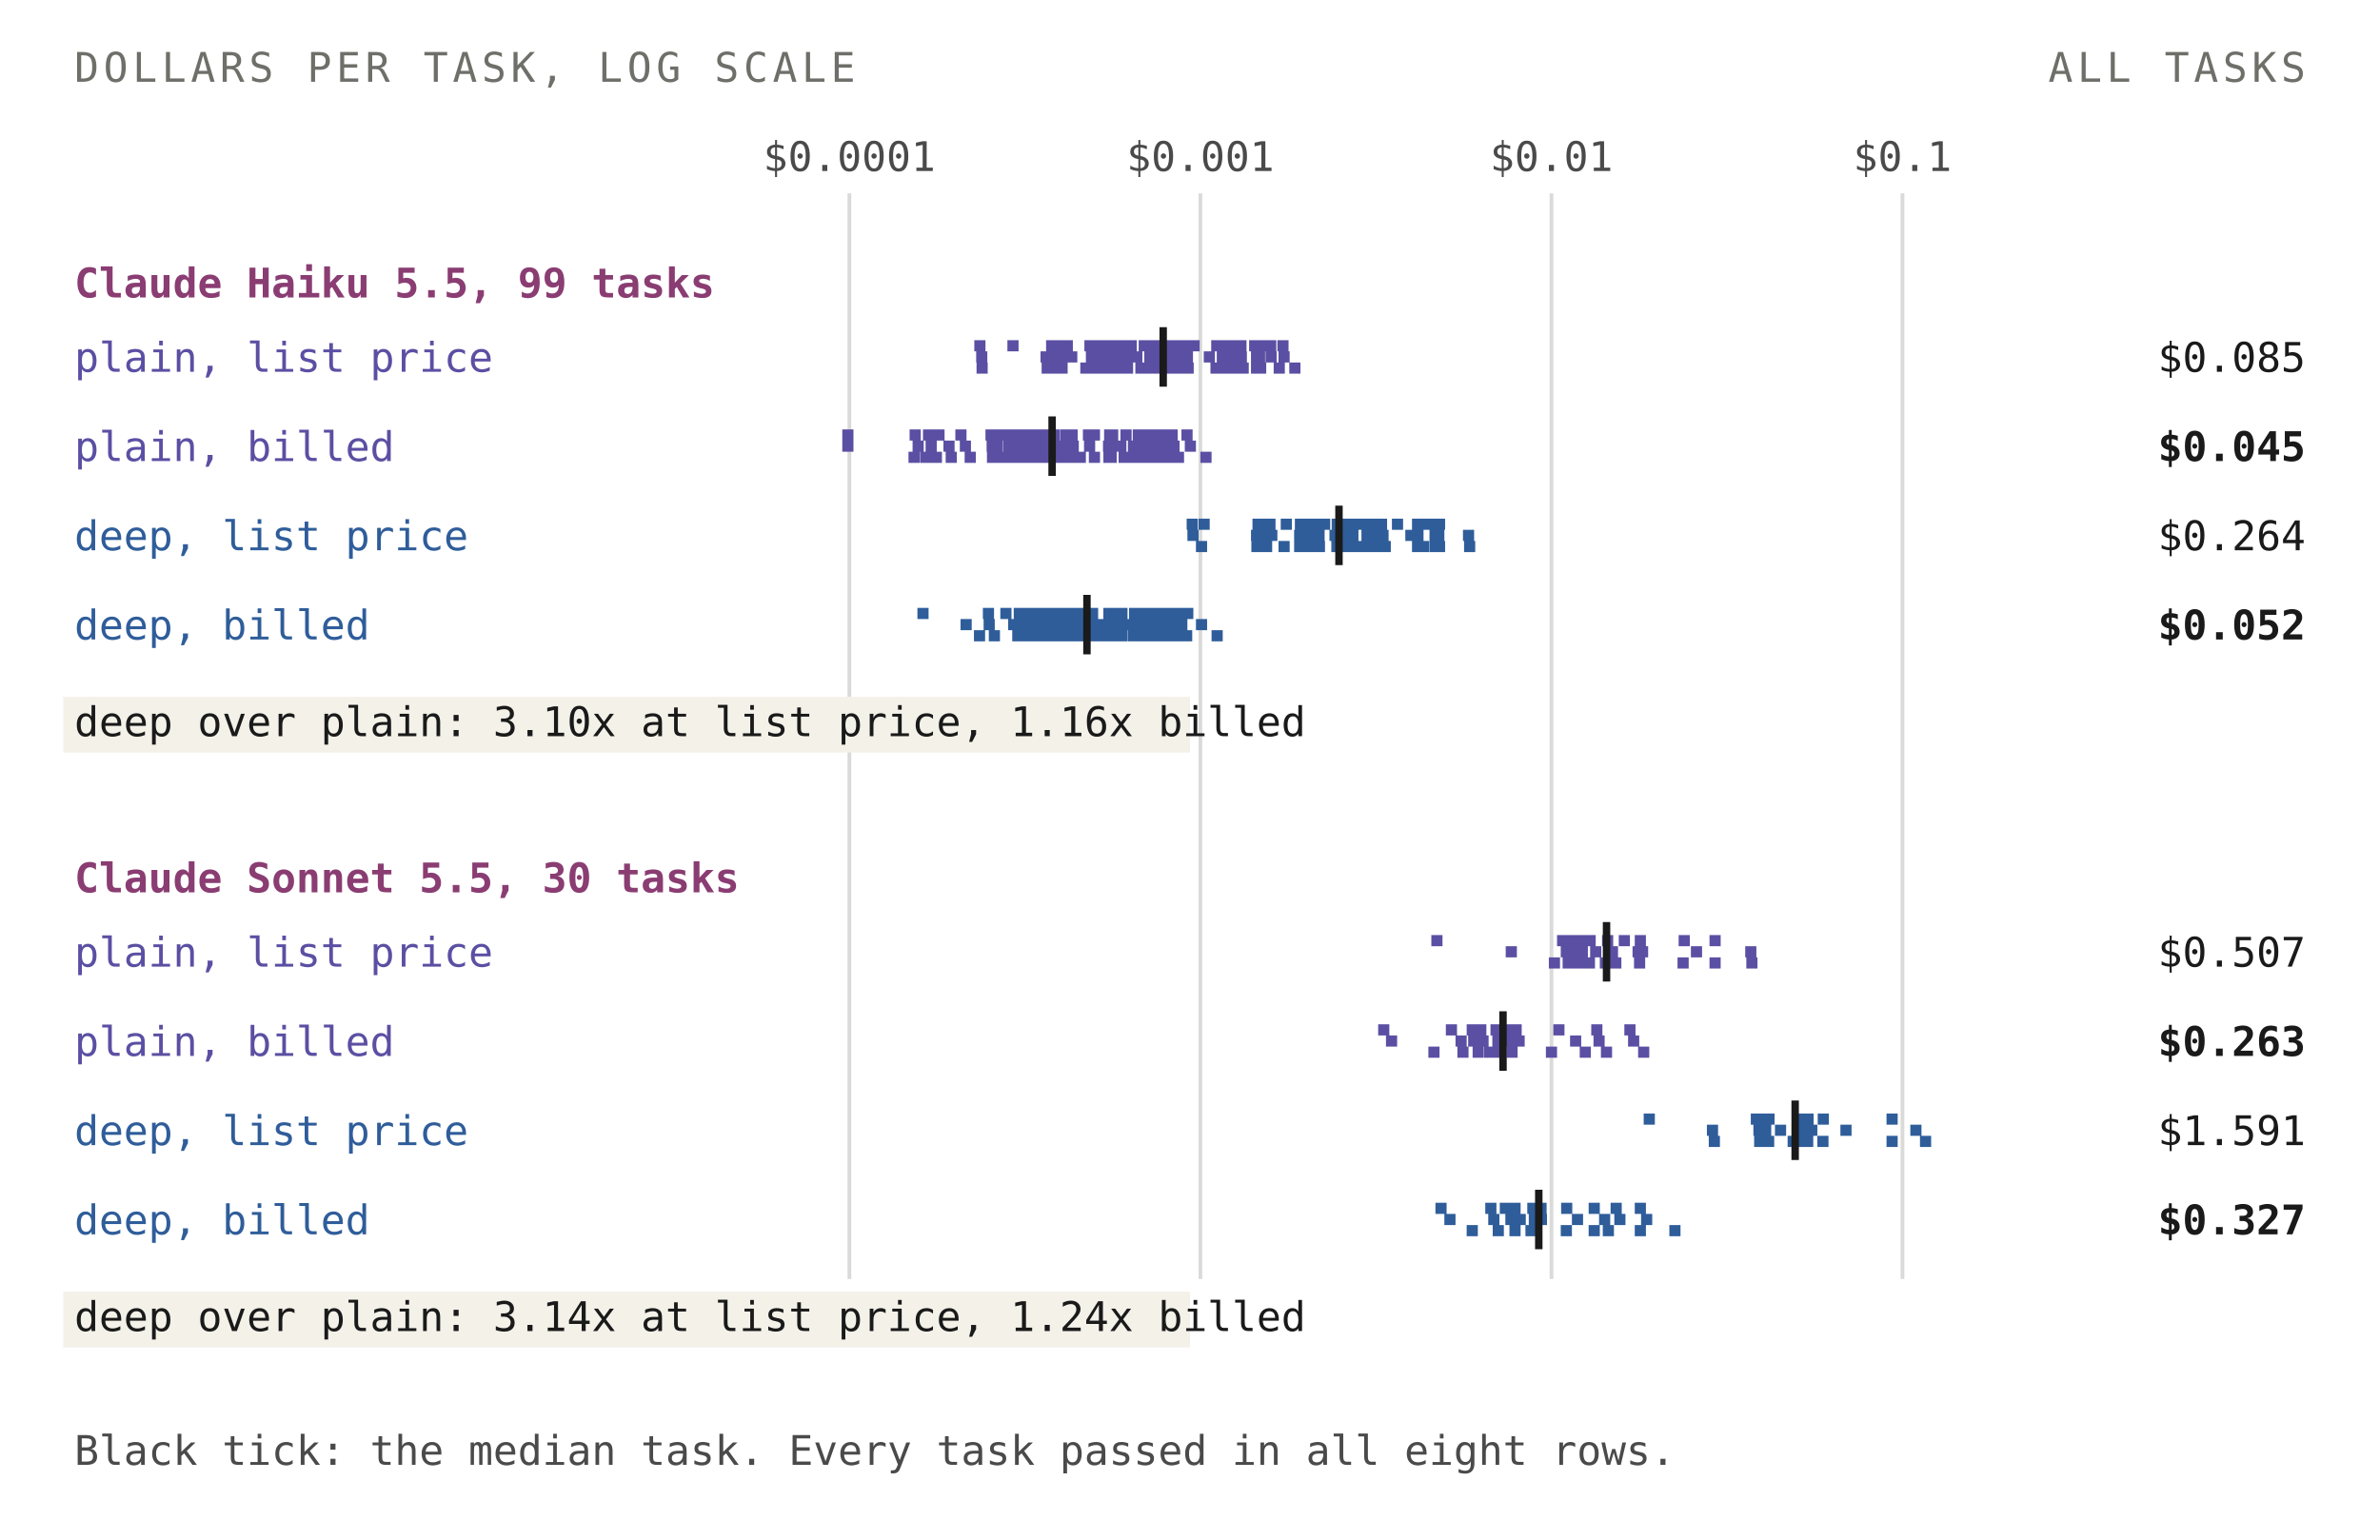
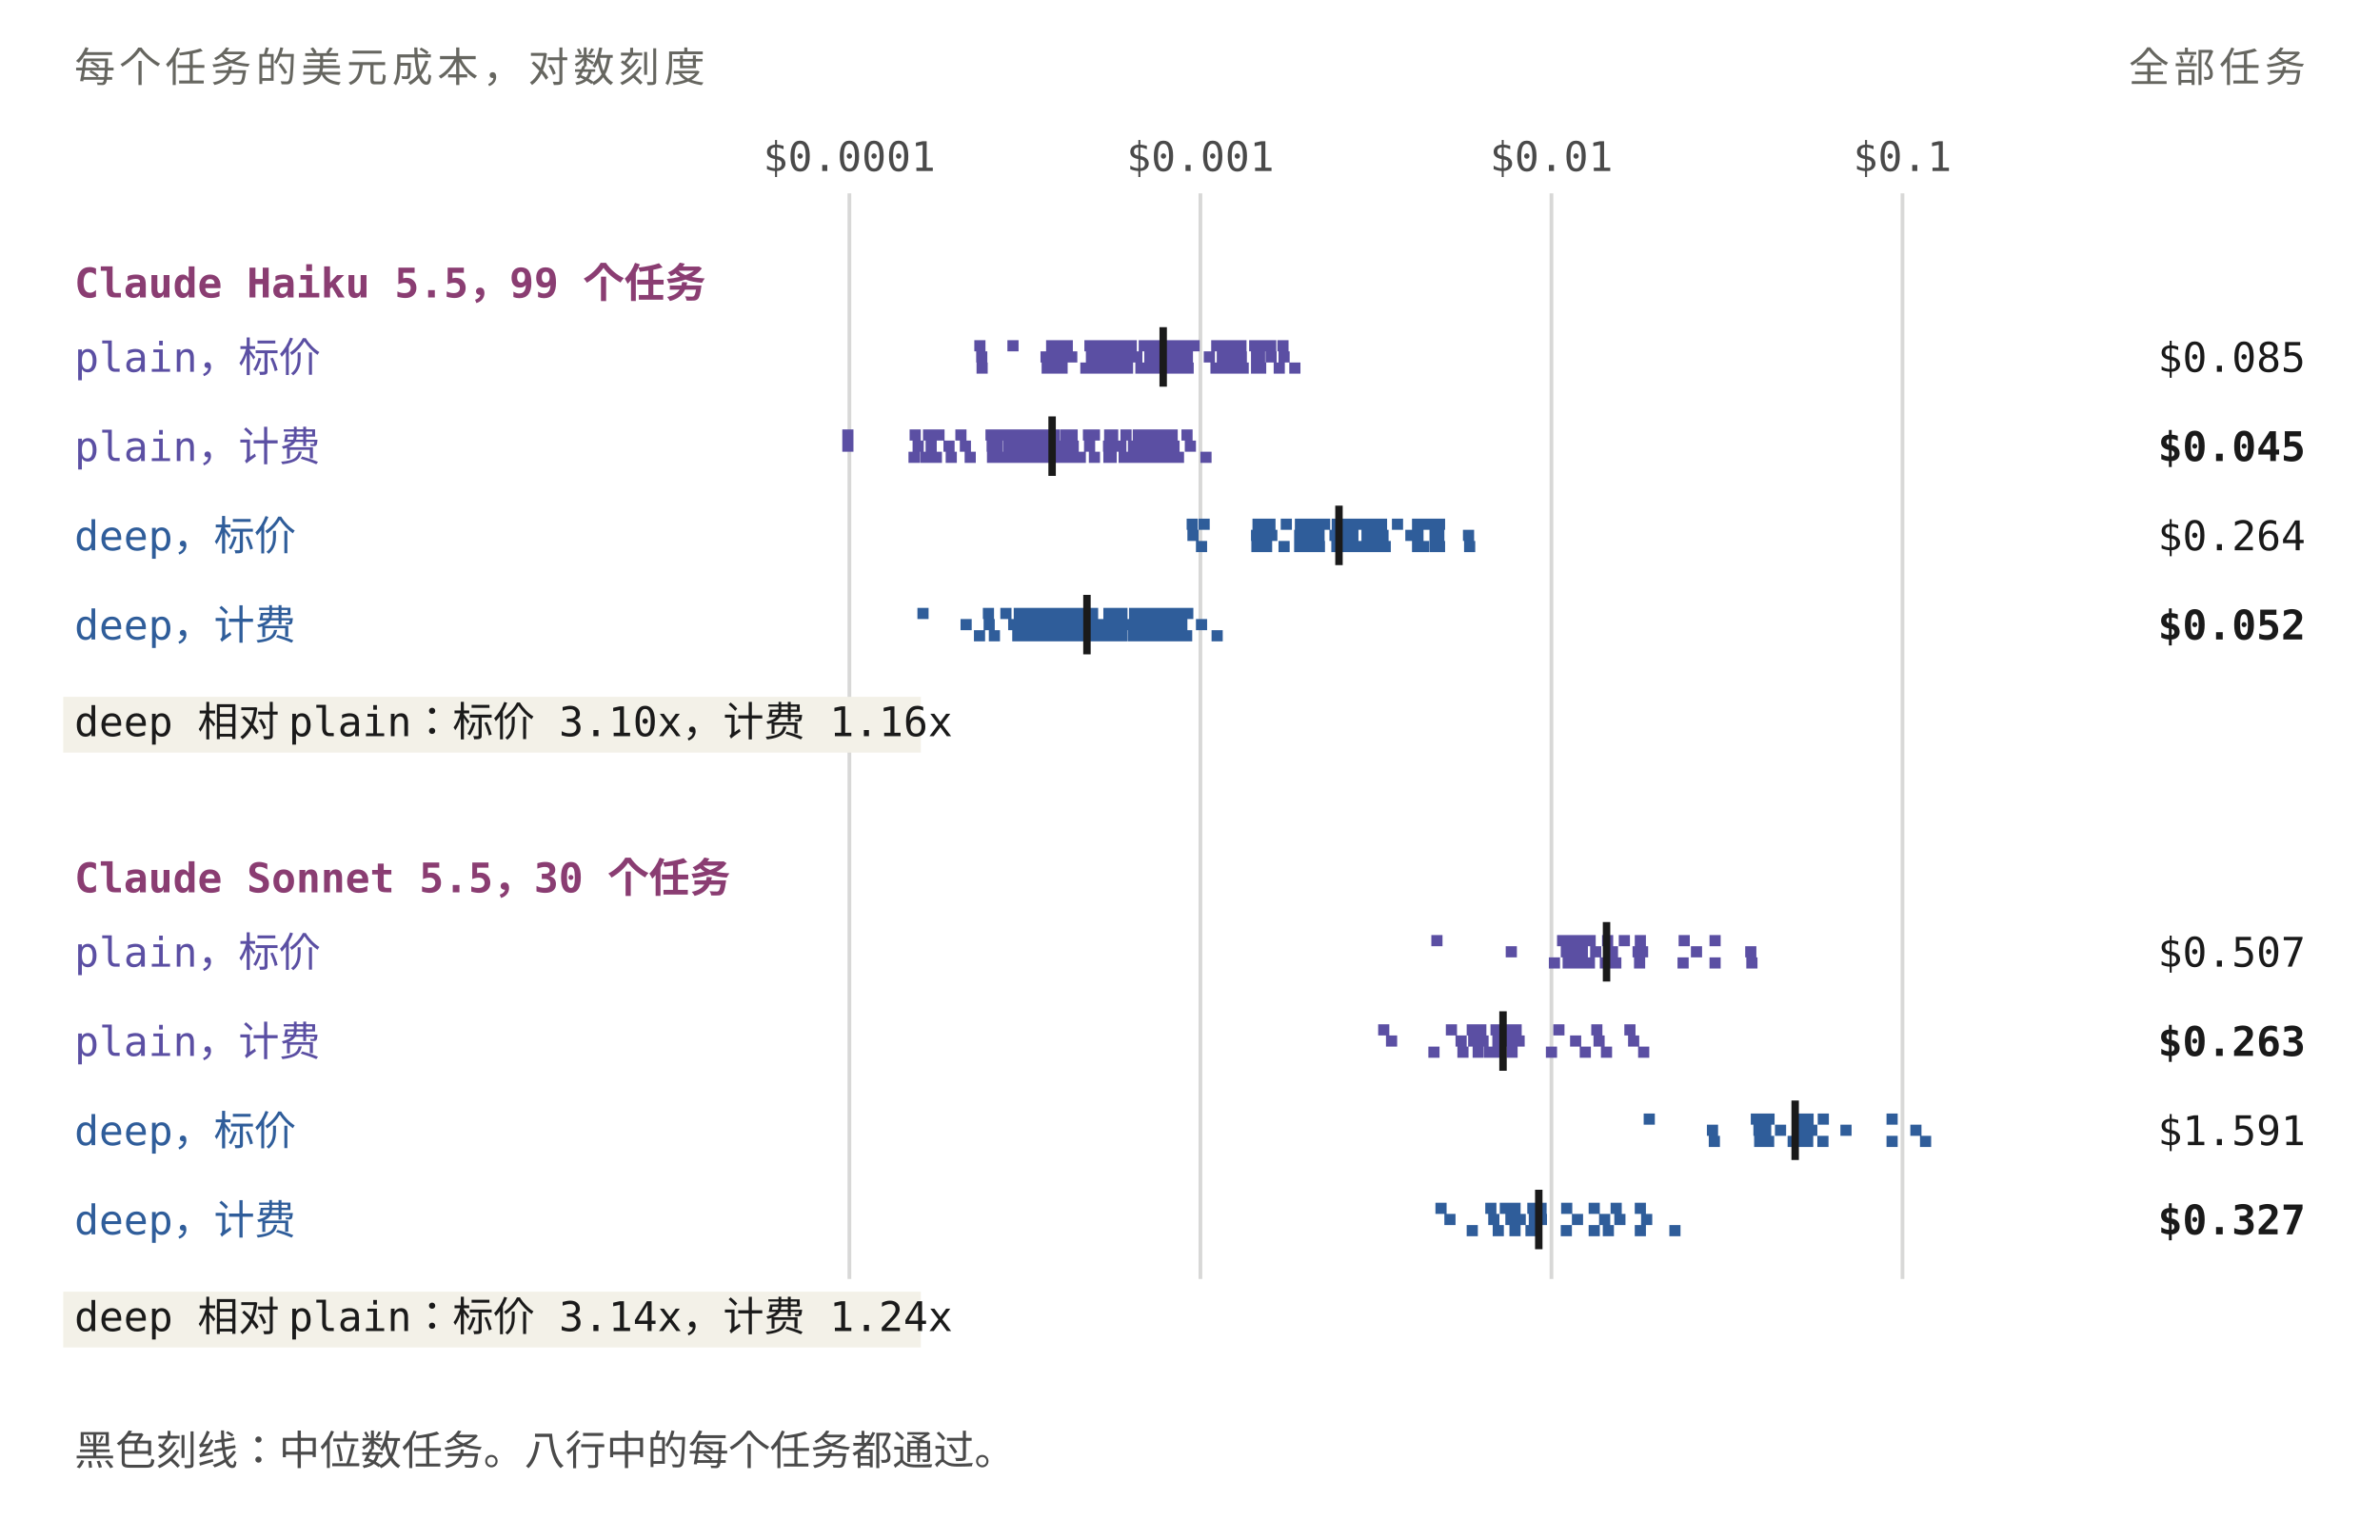
<svg xmlns="http://www.w3.org/2000/svg" viewBox="0 0 640 414" role="img" aria-labelledby="fig-7-4d-title fig-7-4d-desc" font-family="JetBrains Mono, ui-monospace, monospace">
-   <text x="20" y="22" font-size="11" letter-spacing="1.2" fill="var(--m-ink-mute, #6f6f6a)">DOLLARS PER TASK, LOG SCALE</text>
-   <text x="620" y="22" font-size="11" text-anchor="end" letter-spacing="1.2" fill="var(--m-ink-mute, #6f6f6a)">ALL TASKS</text>
-   <line x1="228.41" y1="52" x2="228.41" y2="344" stroke="var(--m-ink-mute, #6f6f6a)" stroke-width="1" stroke-opacity="0.25" />
+   <text x="20" y="22" font-size="11" letter-spacing="1.2" fill="var(--m-ink-mute, #666660)">每个任务的美元成本，对数刻度</text>
+   <text x="620" y="22" font-size="11" text-anchor="end" letter-spacing="1.2" fill="var(--m-ink-mute, #666660)">全部任务</text>
+   <line x1="228.41" y1="52" x2="228.41" y2="344" stroke="var(--m-ink-mute, #666660)" stroke-width="1" stroke-opacity="0.25" />
  <text x="228.41" y="46" font-size="11" text-anchor="middle" fill="var(--m-ink-soft, #4a4a4a)">$0.0001</text>
-   <line x1="322.8" y1="52" x2="322.8" y2="344" stroke="var(--m-ink-mute, #6f6f6a)" stroke-width="1" stroke-opacity="0.25" />
+   <line x1="322.8" y1="52" x2="322.8" y2="344" stroke="var(--m-ink-mute, #666660)" stroke-width="1" stroke-opacity="0.25" />
  <text x="322.8" y="46" font-size="11" text-anchor="middle" fill="var(--m-ink-soft, #4a4a4a)">$0.001</text>
-   <line x1="417.2" y1="52" x2="417.2" y2="344" stroke="var(--m-ink-mute, #6f6f6a)" stroke-width="1" stroke-opacity="0.25" />
+   <line x1="417.2" y1="52" x2="417.2" y2="344" stroke="var(--m-ink-mute, #666660)" stroke-width="1" stroke-opacity="0.25" />
  <text x="417.2" y="46" font-size="11" text-anchor="middle" fill="var(--m-ink-soft, #4a4a4a)">$0.01</text>
-   <line x1="511.59" y1="52" x2="511.59" y2="344" stroke="var(--m-ink-mute, #6f6f6a)" stroke-width="1" stroke-opacity="0.25" />
+   <line x1="511.59" y1="52" x2="511.59" y2="344" stroke="var(--m-ink-mute, #666660)" stroke-width="1" stroke-opacity="0.25" />
  <text x="511.59" y="46" font-size="11" text-anchor="middle" fill="var(--m-ink-soft, #4a4a4a)">$0.1</text>
  <g data-beat="1">
    <animate attributeName="opacity" values="0;0;1" keyTimes="0;0;1" calcMode="spline" keySplines="0 0 1 1;0.23 1 0.32 1" dur="0.45s" begin="indefinite" fill="freeze" />
    <animateTransform attributeName="transform" type="translate" values="0 4;0 4;0 0" keyTimes="0;0;1" calcMode="spline" keySplines="0 0 1 1;0.23 1 0.32 1" dur="0.45s" begin="indefinite" fill="freeze" />
-     <text x="20" y="80" font-size="11" font-weight="700" fill="var(--m-plum-ink, #8a3d72)">Claude Haiku 5.5, 99 tasks</text>
-     <text x="20" y="100" font-size="11" fill="var(--m-violet-ink, #5b4fa3)">plain, list price</text>
+     <text x="20" y="80" font-size="11" font-weight="700" fill="var(--m-plum-ink, #8a3d72)">Claude Haiku 5.5，99 个任务</text>
+     <text x="20" y="100" font-size="11" fill="var(--m-violet-ink, #5b4fa3)">plain，标价</text>
    <path d="M262.0 91.5h3v3h-3zM262.5 94.5h3v3h-3zM262.6 97.5h3v3h-3zM270.9 91.5h3v3h-3zM279.8 94.5h3v3h-3zM280.1 97.5h3v3h-3zM281.3 91.5h3v3h-3zM281.7 94.5h3v3h-3zM282.3 97.5h3v3h-3zM282.6 91.5h3v3h-3zM283.8 94.5h3v3h-3zM284.1 97.5h3v3h-3zM285.5 91.5h3v3h-3zM286.7 94.5h3v3h-3zM290.5 97.5h3v3h-3zM291.6 91.5h3v3h-3zM292.0 94.5h3v3h-3zM292.3 97.5h3v3h-3zM292.8 91.5h3v3h-3zM294.4 94.5h3v3h-3zM294.5 97.5h3v3h-3zM295.6 91.5h3v3h-3zM295.8 94.5h3v3h-3zM296.6 97.5h3v3h-3zM297.2 91.5h3v3h-3zM297.2 94.5h3v3h-3zM297.9 97.5h3v3h-3zM298.1 91.5h3v3h-3zM298.3 94.5h3v3h-3zM298.3 97.5h3v3h-3zM298.3 91.5h3v3h-3zM298.3 94.5h3v3h-3zM298.7 97.5h3v3h-3zM298.7 91.5h3v3h-3zM299.5 94.5h3v3h-3zM299.8 97.5h3v3h-3zM300.5 91.5h3v3h-3zM301.2 94.5h3v3h-3zM301.7 97.5h3v3h-3zM302.7 91.5h3v3h-3zM304.2 94.5h3v3h-3zM305.3 97.5h3v3h-3zM306.2 91.5h3v3h-3zM307.7 94.5h3v3h-3zM307.8 97.5h3v3h-3zM308.2 91.5h3v3h-3zM309.2 94.5h3v3h-3zM309.4 97.5h3v3h-3zM309.4 91.5h3v3h-3zM311.3 94.5h3v3h-3zM311.6 97.5h3v3h-3zM311.9 91.5h3v3h-3zM312.0 94.5h3v3h-3zM312.2 97.5h3v3h-3zM312.5 91.5h3v3h-3zM313.1 94.5h3v3h-3zM314.3 97.5h3v3h-3zM315.3 91.5h3v3h-3zM315.3 94.5h3v3h-3zM316.3 97.5h3v3h-3zM316.5 91.5h3v3h-3zM316.5 94.5h3v3h-3zM316.6 97.5h3v3h-3zM317.6 91.5h3v3h-3zM317.8 94.5h3v3h-3zM318.0 97.5h3v3h-3zM319.6 91.5h3v3h-3zM323.7 94.5h3v3h-3zM325.5 97.5h3v3h-3zM325.7 91.5h3v3h-3zM327.2 94.5h3v3h-3zM327.9 97.5h3v3h-3zM328.7 91.5h3v3h-3zM328.8 94.5h3v3h-3zM328.9 97.5h3v3h-3zM329.2 91.5h3v3h-3zM330.4 94.5h3v3h-3zM330.5 97.5h3v3h-3zM331.9 91.5h3v3h-3zM332.0 94.5h3v3h-3zM332.1 97.5h3v3h-3zM332.2 91.5h3v3h-3zM332.3 94.5h3v3h-3zM332.8 97.5h3v3h-3zM335.9 91.5h3v3h-3zM336.4 94.5h3v3h-3zM336.4 97.5h3v3h-3zM336.6 91.5h3v3h-3zM336.6 94.5h3v3h-3zM337.1 97.5h3v3h-3zM337.2 91.5h3v3h-3zM337.2 94.5h3v3h-3zM337.5 97.5h3v3h-3zM340.2 91.5h3v3h-3zM340.3 94.5h3v3h-3zM342.5 97.5h3v3h-3zM343.5 91.5h3v3h-3zM343.8 94.5h3v3h-3zM346.7 97.5h3v3h-3z" fill="var(--m-violet-ink, #5b4fa3)" />
    <line x1="312.79" y1="88" x2="312.79" y2="104" stroke="var(--m-ink, #1a1a1a)" stroke-width="2" />
    <text x="620" y="100" font-size="11" text-anchor="end" font-weight="400" fill="var(--m-ink, #1a1a1a)">$0.085</text>
-     <text x="20" y="124" font-size="11" fill="var(--m-violet-ink, #5b4fa3)">plain, billed</text>
+     <text x="20" y="124" font-size="11" fill="var(--m-violet-ink, #5b4fa3)">plain，计费</text>
    <path d="M226.5 115.5h3v3h-3zM226.5 118.5h3v3h-3zM244.3 121.5h3v3h-3zM244.6 115.5h3v3h-3zM245.4 118.5h3v3h-3zM247.4 121.5h3v3h-3zM248.2 115.5h3v3h-3zM248.9 118.5h3v3h-3zM250.3 121.5h3v3h-3zM251.0 115.5h3v3h-3zM253.7 118.5h3v3h-3zM254.3 121.5h3v3h-3zM256.9 115.5h3v3h-3zM258.1 118.5h3v3h-3zM259.4 121.5h3v3h-3zM265.0 115.5h3v3h-3zM265.3 118.5h3v3h-3zM265.4 121.5h3v3h-3zM266.4 115.5h3v3h-3zM266.6 118.5h3v3h-3zM268.4 121.5h3v3h-3zM269.4 115.5h3v3h-3zM269.7 118.5h3v3h-3zM271.1 121.5h3v3h-3zM271.8 115.5h3v3h-3zM272.0 118.5h3v3h-3zM273.0 121.5h3v3h-3zM273.4 115.5h3v3h-3zM274.3 118.5h3v3h-3zM274.3 121.5h3v3h-3zM274.3 115.5h3v3h-3zM275.6 118.5h3v3h-3zM275.6 121.5h3v3h-3zM275.7 115.5h3v3h-3zM275.9 118.5h3v3h-3zM276.2 121.5h3v3h-3zM276.2 115.5h3v3h-3zM276.2 118.5h3v3h-3zM276.2 121.5h3v3h-3zM276.4 115.5h3v3h-3zM277.0 118.5h3v3h-3zM277.0 121.5h3v3h-3zM277.1 115.5h3v3h-3zM277.1 118.5h3v3h-3zM278.4 121.5h3v3h-3zM278.6 115.5h3v3h-3zM279.9 118.5h3v3h-3zM281.1 121.5h3v3h-3zM281.4 115.5h3v3h-3zM281.4 118.5h3v3h-3zM281.5 121.5h3v3h-3zM282.0 115.5h3v3h-3zM282.9 118.5h3v3h-3zM283.5 121.5h3v3h-3zM285.1 115.5h3v3h-3zM285.5 118.5h3v3h-3zM286.1 121.5h3v3h-3zM286.8 115.5h3v3h-3zM287.1 118.5h3v3h-3zM289.0 121.5h3v3h-3zM291.2 115.5h3v3h-3zM291.5 118.5h3v3h-3zM292.8 121.5h3v3h-3zM292.8 115.5h3v3h-3zM296.6 118.5h3v3h-3zM296.7 121.5h3v3h-3zM296.9 115.5h3v3h-3zM297.2 118.5h3v3h-3zM297.3 121.5h3v3h-3zM297.7 115.5h3v3h-3zM299.9 118.5h3v3h-3zM300.8 121.5h3v3h-3zM301.3 115.5h3v3h-3zM303.3 118.5h3v3h-3zM303.7 121.5h3v3h-3zM304.6 115.5h3v3h-3zM304.8 118.5h3v3h-3zM305.1 121.5h3v3h-3zM306.3 115.5h3v3h-3zM306.8 118.5h3v3h-3zM307.1 121.5h3v3h-3zM308.1 115.5h3v3h-3zM308.3 118.5h3v3h-3zM308.8 121.5h3v3h-3zM309.0 115.5h3v3h-3zM309.1 118.5h3v3h-3zM309.3 121.5h3v3h-3zM309.5 115.5h3v3h-3zM310.1 118.5h3v3h-3zM311.4 121.5h3v3h-3zM312.0 115.5h3v3h-3zM312.2 118.5h3v3h-3zM312.9 121.5h3v3h-3zM313.7 115.5h3v3h-3zM314.2 118.5h3v3h-3zM315.4 121.5h3v3h-3zM317.7 115.5h3v3h-3zM318.6 118.5h3v3h-3zM322.8 121.5h3v3h-3z" fill="var(--m-violet-ink, #5b4fa3)" />
    <line x1="282.92" y1="112" x2="282.92" y2="128" stroke="var(--m-ink, #1a1a1a)" stroke-width="2" />
    <text x="620" y="124" font-size="11" text-anchor="end" font-weight="700" fill="var(--m-ink, #1a1a1a)">$0.045</text>
-     <text x="20" y="148" font-size="11" fill="var(--m-blue-ink, #2f5d9a)">deep, list price</text>
+     <text x="20" y="148" font-size="11" fill="var(--m-blue-ink, #2f5d9a)">deep，标价</text>
    <path d="M319.1 139.5h3v3h-3zM319.3 142.5h3v3h-3zM321.6 145.5h3v3h-3zM322.3 139.5h3v3h-3zM336.4 142.5h3v3h-3zM336.5 145.5h3v3h-3zM336.8 139.5h3v3h-3zM337.8 142.5h3v3h-3zM338.1 145.5h3v3h-3zM338.2 139.5h3v3h-3zM338.2 142.5h3v3h-3zM339.1 145.5h3v3h-3zM340.0 139.5h3v3h-3zM340.5 142.5h3v3h-3zM343.8 145.5h3v3h-3zM344.4 139.5h3v3h-3zM348.0 142.5h3v3h-3zM348.0 145.5h3v3h-3zM348.2 139.5h3v3h-3zM348.4 142.5h3v3h-3zM348.8 145.5h3v3h-3zM348.9 139.5h3v3h-3zM349.0 142.5h3v3h-3zM349.1 145.5h3v3h-3zM349.2 139.5h3v3h-3zM349.3 142.5h3v3h-3zM349.4 145.5h3v3h-3zM349.5 139.5h3v3h-3zM349.7 142.5h3v3h-3zM349.8 145.5h3v3h-3zM349.8 139.5h3v3h-3zM349.8 142.5h3v3h-3zM349.9 145.5h3v3h-3zM350.2 139.5h3v3h-3zM350.3 142.5h3v3h-3zM350.5 145.5h3v3h-3zM351.3 139.5h3v3h-3zM351.4 142.5h3v3h-3zM351.4 145.5h3v3h-3zM352.1 139.5h3v3h-3zM352.2 142.5h3v3h-3zM352.6 145.5h3v3h-3zM353.1 139.5h3v3h-3zM353.2 142.5h3v3h-3zM353.3 145.5h3v3h-3zM354.7 139.5h3v3h-3zM357.5 142.5h3v3h-3zM358.0 145.5h3v3h-3zM358.1 139.5h3v3h-3zM358.6 142.5h3v3h-3zM358.8 145.5h3v3h-3zM360.0 139.5h3v3h-3zM360.1 142.5h3v3h-3zM360.2 145.5h3v3h-3zM360.4 139.5h3v3h-3zM360.4 142.5h3v3h-3zM360.5 145.5h3v3h-3zM360.9 139.5h3v3h-3zM361.1 142.5h3v3h-3zM361.5 145.5h3v3h-3zM361.6 139.5h3v3h-3zM361.6 142.5h3v3h-3zM361.7 145.5h3v3h-3zM361.7 139.5h3v3h-3zM361.8 142.5h3v3h-3zM361.9 145.5h3v3h-3zM362.1 139.5h3v3h-3zM362.3 142.5h3v3h-3zM364.0 145.5h3v3h-3zM364.8 139.5h3v3h-3zM366.1 142.5h3v3h-3zM366.3 145.5h3v3h-3zM366.5 139.5h3v3h-3zM366.6 142.5h3v3h-3zM366.6 145.5h3v3h-3zM367.5 139.5h3v3h-3zM368.7 142.5h3v3h-3zM369.0 145.5h3v3h-3zM370.0 139.5h3v3h-3zM370.4 142.5h3v3h-3zM371.0 145.5h3v3h-3zM374.3 139.5h3v3h-3zM377.9 142.5h3v3h-3zM379.7 145.5h3v3h-3zM379.7 139.5h3v3h-3zM379.8 142.5h3v3h-3zM381.3 145.5h3v3h-3zM381.4 139.5h3v3h-3zM384.4 142.5h3v3h-3zM384.4 145.5h3v3h-3zM384.4 139.5h3v3h-3zM384.5 142.5h3v3h-3zM384.9 145.5h3v3h-3zM385.4 139.5h3v3h-3zM385.4 142.5h3v3h-3zM385.6 145.5h3v3h-3zM385.6 139.5h3v3h-3zM393.4 142.5h3v3h-3zM393.7 145.5h3v3h-3z" fill="var(--m-blue-ink, #2f5d9a)" />
    <line x1="360.06" y1="136" x2="360.06" y2="152" stroke="var(--m-ink, #1a1a1a)" stroke-width="2" />
    <text x="620" y="148" font-size="11" text-anchor="end" font-weight="400" fill="var(--m-ink, #1a1a1a)">$0.264</text>
-     <text x="20" y="172" font-size="11" fill="var(--m-blue-ink, #2f5d9a)">deep, billed</text>
+     <text x="20" y="172" font-size="11" fill="var(--m-blue-ink, #2f5d9a)">deep，计费</text>
    <path d="M246.7 163.5h3v3h-3zM258.3 166.5h3v3h-3zM261.9 169.5h3v3h-3zM264.3 163.5h3v3h-3zM264.5 166.5h3v3h-3zM265.9 169.5h3v3h-3zM269.0 163.5h3v3h-3zM271.1 166.5h3v3h-3zM272.2 169.5h3v3h-3zM272.6 163.5h3v3h-3zM273.6 166.5h3v3h-3zM274.9 169.5h3v3h-3zM275.1 163.5h3v3h-3zM275.5 166.5h3v3h-3zM275.7 169.5h3v3h-3zM275.9 163.5h3v3h-3zM277.0 166.5h3v3h-3zM277.6 169.5h3v3h-3zM278.5 163.5h3v3h-3zM279.2 166.5h3v3h-3zM279.5 169.5h3v3h-3zM280.2 163.5h3v3h-3zM280.2 166.5h3v3h-3zM281.0 169.5h3v3h-3zM281.2 163.5h3v3h-3zM281.6 166.5h3v3h-3zM281.7 169.5h3v3h-3zM281.9 163.5h3v3h-3zM282.1 166.5h3v3h-3zM282.2 169.5h3v3h-3zM282.4 163.5h3v3h-3zM282.5 166.5h3v3h-3zM283.1 169.5h3v3h-3zM283.4 163.5h3v3h-3zM284.0 166.5h3v3h-3zM284.3 169.5h3v3h-3zM284.8 163.5h3v3h-3zM285.4 166.5h3v3h-3zM285.4 169.5h3v3h-3zM285.7 163.5h3v3h-3zM286.8 166.5h3v3h-3zM287.6 169.5h3v3h-3zM287.7 163.5h3v3h-3zM288.1 166.5h3v3h-3zM288.4 169.5h3v3h-3zM288.4 163.5h3v3h-3zM289.1 166.5h3v3h-3zM289.3 169.5h3v3h-3zM290.6 163.5h3v3h-3zM290.8 166.5h3v3h-3zM291.3 169.5h3v3h-3zM291.5 163.5h3v3h-3zM291.7 166.5h3v3h-3zM291.8 169.5h3v3h-3zM292.3 163.5h3v3h-3zM294.0 166.5h3v3h-3zM294.6 169.5h3v3h-3zM296.7 163.5h3v3h-3zM296.9 166.5h3v3h-3zM296.9 169.5h3v3h-3zM297.2 163.5h3v3h-3zM297.2 166.5h3v3h-3zM297.5 169.5h3v3h-3zM298.7 163.5h3v3h-3zM299.7 166.5h3v3h-3zM300.1 169.5h3v3h-3zM300.2 163.5h3v3h-3zM302.6 166.5h3v3h-3zM303.2 169.5h3v3h-3zM303.6 163.5h3v3h-3zM303.9 166.5h3v3h-3zM304.3 169.5h3v3h-3zM305.3 163.5h3v3h-3zM305.7 166.5h3v3h-3zM306.2 169.5h3v3h-3zM306.2 163.5h3v3h-3zM306.8 166.5h3v3h-3zM306.8 169.5h3v3h-3zM307.1 163.5h3v3h-3zM307.2 166.5h3v3h-3zM308.7 169.5h3v3h-3zM309.1 163.5h3v3h-3zM309.5 166.5h3v3h-3zM309.6 169.5h3v3h-3zM310.1 163.5h3v3h-3zM310.5 166.5h3v3h-3zM310.7 169.5h3v3h-3zM311.3 163.5h3v3h-3zM312.5 166.5h3v3h-3zM313.1 169.5h3v3h-3zM313.7 163.5h3v3h-3zM314.5 166.5h3v3h-3zM315.8 169.5h3v3h-3zM316.2 163.5h3v3h-3zM316.3 166.5h3v3h-3zM317.6 169.5h3v3h-3zM317.9 163.5h3v3h-3zM321.6 166.5h3v3h-3zM325.8 169.5h3v3h-3z" fill="var(--m-blue-ink, #2f5d9a)" />
    <line x1="292.29" y1="160" x2="292.29" y2="176" stroke="var(--m-ink, #1a1a1a)" stroke-width="2" />
    <text x="620" y="172" font-size="11" text-anchor="end" font-weight="700" fill="var(--m-ink, #1a1a1a)">$0.052</text>
-     <rect class="m-knock" x="17" y="187.42" width="303" height="15" fill="var(--m-panel, #f3f1e8)" />
-     <text x="20" y="198" font-size="11" class="m-serif" fill="var(--m-ink, #1a1a1a)">deep over plain: 3.10x at list price, 1.16x billed</text>
+     <rect class="m-knock" x="17" y="187.42" width="230.62" height="15" fill="var(--m-panel, #f3f1e8)" />
+     <text x="20" y="198" font-size="11" class="m-serif" fill="var(--m-ink, #1a1a1a)">deep 相对 plain：标价 3.10x，计费 1.16x</text>
  </g>
  <g data-beat="2">
    <animate attributeName="opacity" values="0;0;1" keyTimes="0;0.571;1" calcMode="spline" keySplines="0 0 1 1;0.23 1 0.32 1" dur="1.05s" begin="indefinite" fill="freeze" />
    <animateTransform attributeName="transform" type="translate" values="0 4;0 4;0 0" keyTimes="0;0.571;1" calcMode="spline" keySplines="0 0 1 1;0.23 1 0.32 1" dur="1.05s" begin="indefinite" fill="freeze" />
-     <text x="20" y="240" font-size="11" font-weight="700" fill="var(--m-plum-ink, #8a3d72)">Claude Sonnet 5.5, 30 tasks</text>
-     <text x="20" y="260" font-size="11" fill="var(--m-violet-ink, #5b4fa3)">plain, list price</text>
+     <text x="20" y="240" font-size="11" font-weight="700" fill="var(--m-plum-ink, #8a3d72)">Claude Sonnet 5.5，30 个任务</text>
+     <text x="20" y="260" font-size="11" fill="var(--m-violet-ink, #5b4fa3)">plain，标价</text>
    <path d="M384.9 251.5h3v3h-3zM404.9 254.5h3v3h-3zM416.5 257.5h3v3h-3zM418.7 251.5h3v3h-3zM419.7 254.5h3v3h-3zM420.2 257.5h3v3h-3zM421.0 251.5h3v3h-3zM422.3 254.5h3v3h-3zM423.1 257.5h3v3h-3zM423.7 251.5h3v3h-3zM424.0 254.5h3v3h-3zM425.9 257.5h3v3h-3zM426.1 251.5h3v3h-3zM427.6 254.5h3v3h-3zM430.2 257.5h3v3h-3zM430.8 251.5h3v3h-3zM432.1 254.5h3v3h-3zM433.0 257.5h3v3h-3zM435.3 251.5h3v3h-3zM439.0 254.5h3v3h-3zM439.4 257.5h3v3h-3zM439.6 251.5h3v3h-3zM440.2 254.5h3v3h-3zM451.1 257.5h3v3h-3zM451.4 251.5h3v3h-3zM454.7 254.5h3v3h-3zM459.7 257.5h3v3h-3zM459.7 251.5h3v3h-3zM469.3 254.5h3v3h-3zM469.6 257.5h3v3h-3z" fill="var(--m-violet-ink, #5b4fa3)" />
    <line x1="432.01" y1="248" x2="432.01" y2="264" stroke="var(--m-ink, #1a1a1a)" stroke-width="2" />
    <text x="620" y="260" font-size="11" text-anchor="end" font-weight="400" fill="var(--m-ink, #1a1a1a)">$0.507</text>
-     <text x="20" y="284" font-size="11" fill="var(--m-violet-ink, #5b4fa3)">plain, billed</text>
+     <text x="20" y="284" font-size="11" fill="var(--m-violet-ink, #5b4fa3)">plain，计费</text>
    <path d="M370.6 275.5h3v3h-3zM372.7 278.5h3v3h-3zM384.1 281.5h3v3h-3zM388.8 275.5h3v3h-3zM391.4 278.5h3v3h-3zM391.9 281.5h3v3h-3zM394.4 275.5h3v3h-3zM394.8 278.5h3v3h-3zM396.0 281.5h3v3h-3zM396.7 275.5h3v3h-3zM397.3 278.5h3v3h-3zM399.1 281.5h3v3h-3zM400.8 275.5h3v3h-3zM401.3 278.5h3v3h-3zM401.9 281.5h3v3h-3zM403.4 275.5h3v3h-3zM404.4 278.5h3v3h-3zM405.1 281.5h3v3h-3zM406.2 275.5h3v3h-3zM407.0 278.5h3v3h-3zM415.7 281.5h3v3h-3zM417.7 275.5h3v3h-3zM422.2 278.5h3v3h-3zM424.8 281.5h3v3h-3zM427.9 275.5h3v3h-3zM428.5 278.5h3v3h-3zM430.5 281.5h3v3h-3zM436.8 275.5h3v3h-3zM437.8 278.5h3v3h-3zM440.5 281.5h3v3h-3z" fill="var(--m-violet-ink, #5b4fa3)" />
    <line x1="404.17" y1="272" x2="404.17" y2="288" stroke="var(--m-ink, #1a1a1a)" stroke-width="2" />
    <text x="620" y="284" font-size="11" text-anchor="end" font-weight="700" fill="var(--m-ink, #1a1a1a)">$0.263</text>
-     <text x="20" y="308" font-size="11" fill="var(--m-blue-ink, #2f5d9a)">deep, list price</text>
+     <text x="20" y="308" font-size="11" fill="var(--m-blue-ink, #2f5d9a)">deep，标价</text>
    <path d="M442.0 299.5h3v3h-3zM459.0 302.5h3v3h-3zM459.5 305.5h3v3h-3zM470.8 299.5h3v3h-3zM471.5 302.5h3v3h-3zM471.7 305.5h3v3h-3zM471.8 299.5h3v3h-3zM472.3 302.5h3v3h-3zM473.0 305.5h3v3h-3zM473.0 299.5h3v3h-3zM473.3 302.5h3v3h-3zM474.1 305.5h3v3h-3zM474.2 299.5h3v3h-3zM477.3 302.5h3v3h-3zM480.7 305.5h3v3h-3zM481.8 299.5h3v3h-3zM482.1 302.5h3v3h-3zM482.5 305.5h3v3h-3zM483.0 299.5h3v3h-3zM484.4 302.5h3v3h-3zM484.6 305.5h3v3h-3zM484.7 299.5h3v3h-3zM485.7 302.5h3v3h-3zM488.7 305.5h3v3h-3zM488.8 299.5h3v3h-3zM494.9 302.5h3v3h-3zM507.3 305.5h3v3h-3zM507.3 299.5h3v3h-3zM513.7 302.5h3v3h-3zM516.3 305.5h3v3h-3z" fill="var(--m-blue-ink, #2f5d9a)" />
    <line x1="482.73" y1="296" x2="482.73" y2="312" stroke="var(--m-ink, #1a1a1a)" stroke-width="2" />
    <text x="620" y="308" font-size="11" text-anchor="end" font-weight="400" fill="var(--m-ink, #1a1a1a)">$1.591</text>
-     <text x="20" y="332" font-size="11" fill="var(--m-blue-ink, #2f5d9a)">deep, billed</text>
+     <text x="20" y="332" font-size="11" fill="var(--m-blue-ink, #2f5d9a)">deep，计费</text>
    <path d="M386.0 323.5h3v3h-3zM388.4 326.5h3v3h-3zM394.4 329.5h3v3h-3zM399.4 323.5h3v3h-3zM400.2 326.5h3v3h-3zM401.4 329.5h3v3h-3zM403.3 323.5h3v3h-3zM404.8 326.5h3v3h-3zM405.9 329.5h3v3h-3zM405.9 323.5h3v3h-3zM407.3 326.5h3v3h-3zM410.2 329.5h3v3h-3zM410.7 323.5h3v3h-3zM411.1 326.5h3v3h-3zM411.7 329.5h3v3h-3zM412.9 323.5h3v3h-3zM413.0 326.5h3v3h-3zM419.7 329.5h3v3h-3zM419.8 323.5h3v3h-3zM422.7 326.5h3v3h-3zM427.2 329.5h3v3h-3zM427.2 323.5h3v3h-3zM430.0 326.5h3v3h-3zM431.0 329.5h3v3h-3zM433.1 323.5h3v3h-3zM434.1 326.5h3v3h-3zM439.6 329.5h3v3h-3zM439.6 323.5h3v3h-3zM441.3 326.5h3v3h-3zM448.9 329.5h3v3h-3z" fill="var(--m-blue-ink, #2f5d9a)" />
    <line x1="413.79" y1="320" x2="413.79" y2="336" stroke="var(--m-ink, #1a1a1a)" stroke-width="2" />
    <text x="620" y="332" font-size="11" text-anchor="end" font-weight="700" fill="var(--m-ink, #1a1a1a)">$0.327</text>
-     <rect class="m-knock" x="17" y="347.42" width="303" height="15" fill="var(--m-panel, #f3f1e8)" />
-     <text x="20" y="358" font-size="11" class="m-serif" fill="var(--m-ink, #1a1a1a)">deep over plain: 3.14x at list price, 1.24x billed</text>
+     <rect class="m-knock" x="17" y="347.42" width="230.62" height="15" fill="var(--m-panel, #f3f1e8)" />
+     <text x="20" y="358" font-size="11" class="m-serif" fill="var(--m-ink, #1a1a1a)">deep 相对 plain：标价 3.14x，计费 1.24x</text>
  </g>
-   <text x="20" y="394" font-size="11" class="m-serif" fill="var(--m-ink-soft, #4a4a4a)">Black tick: the median task. Every task passed in all eight rows.</text>
+   <text x="20" y="394" font-size="11" class="m-serif" fill="var(--m-ink-soft, #4a4a4a)">黑色刻线：中位数任务。八行中的每个任务都通过。</text>
</svg>
